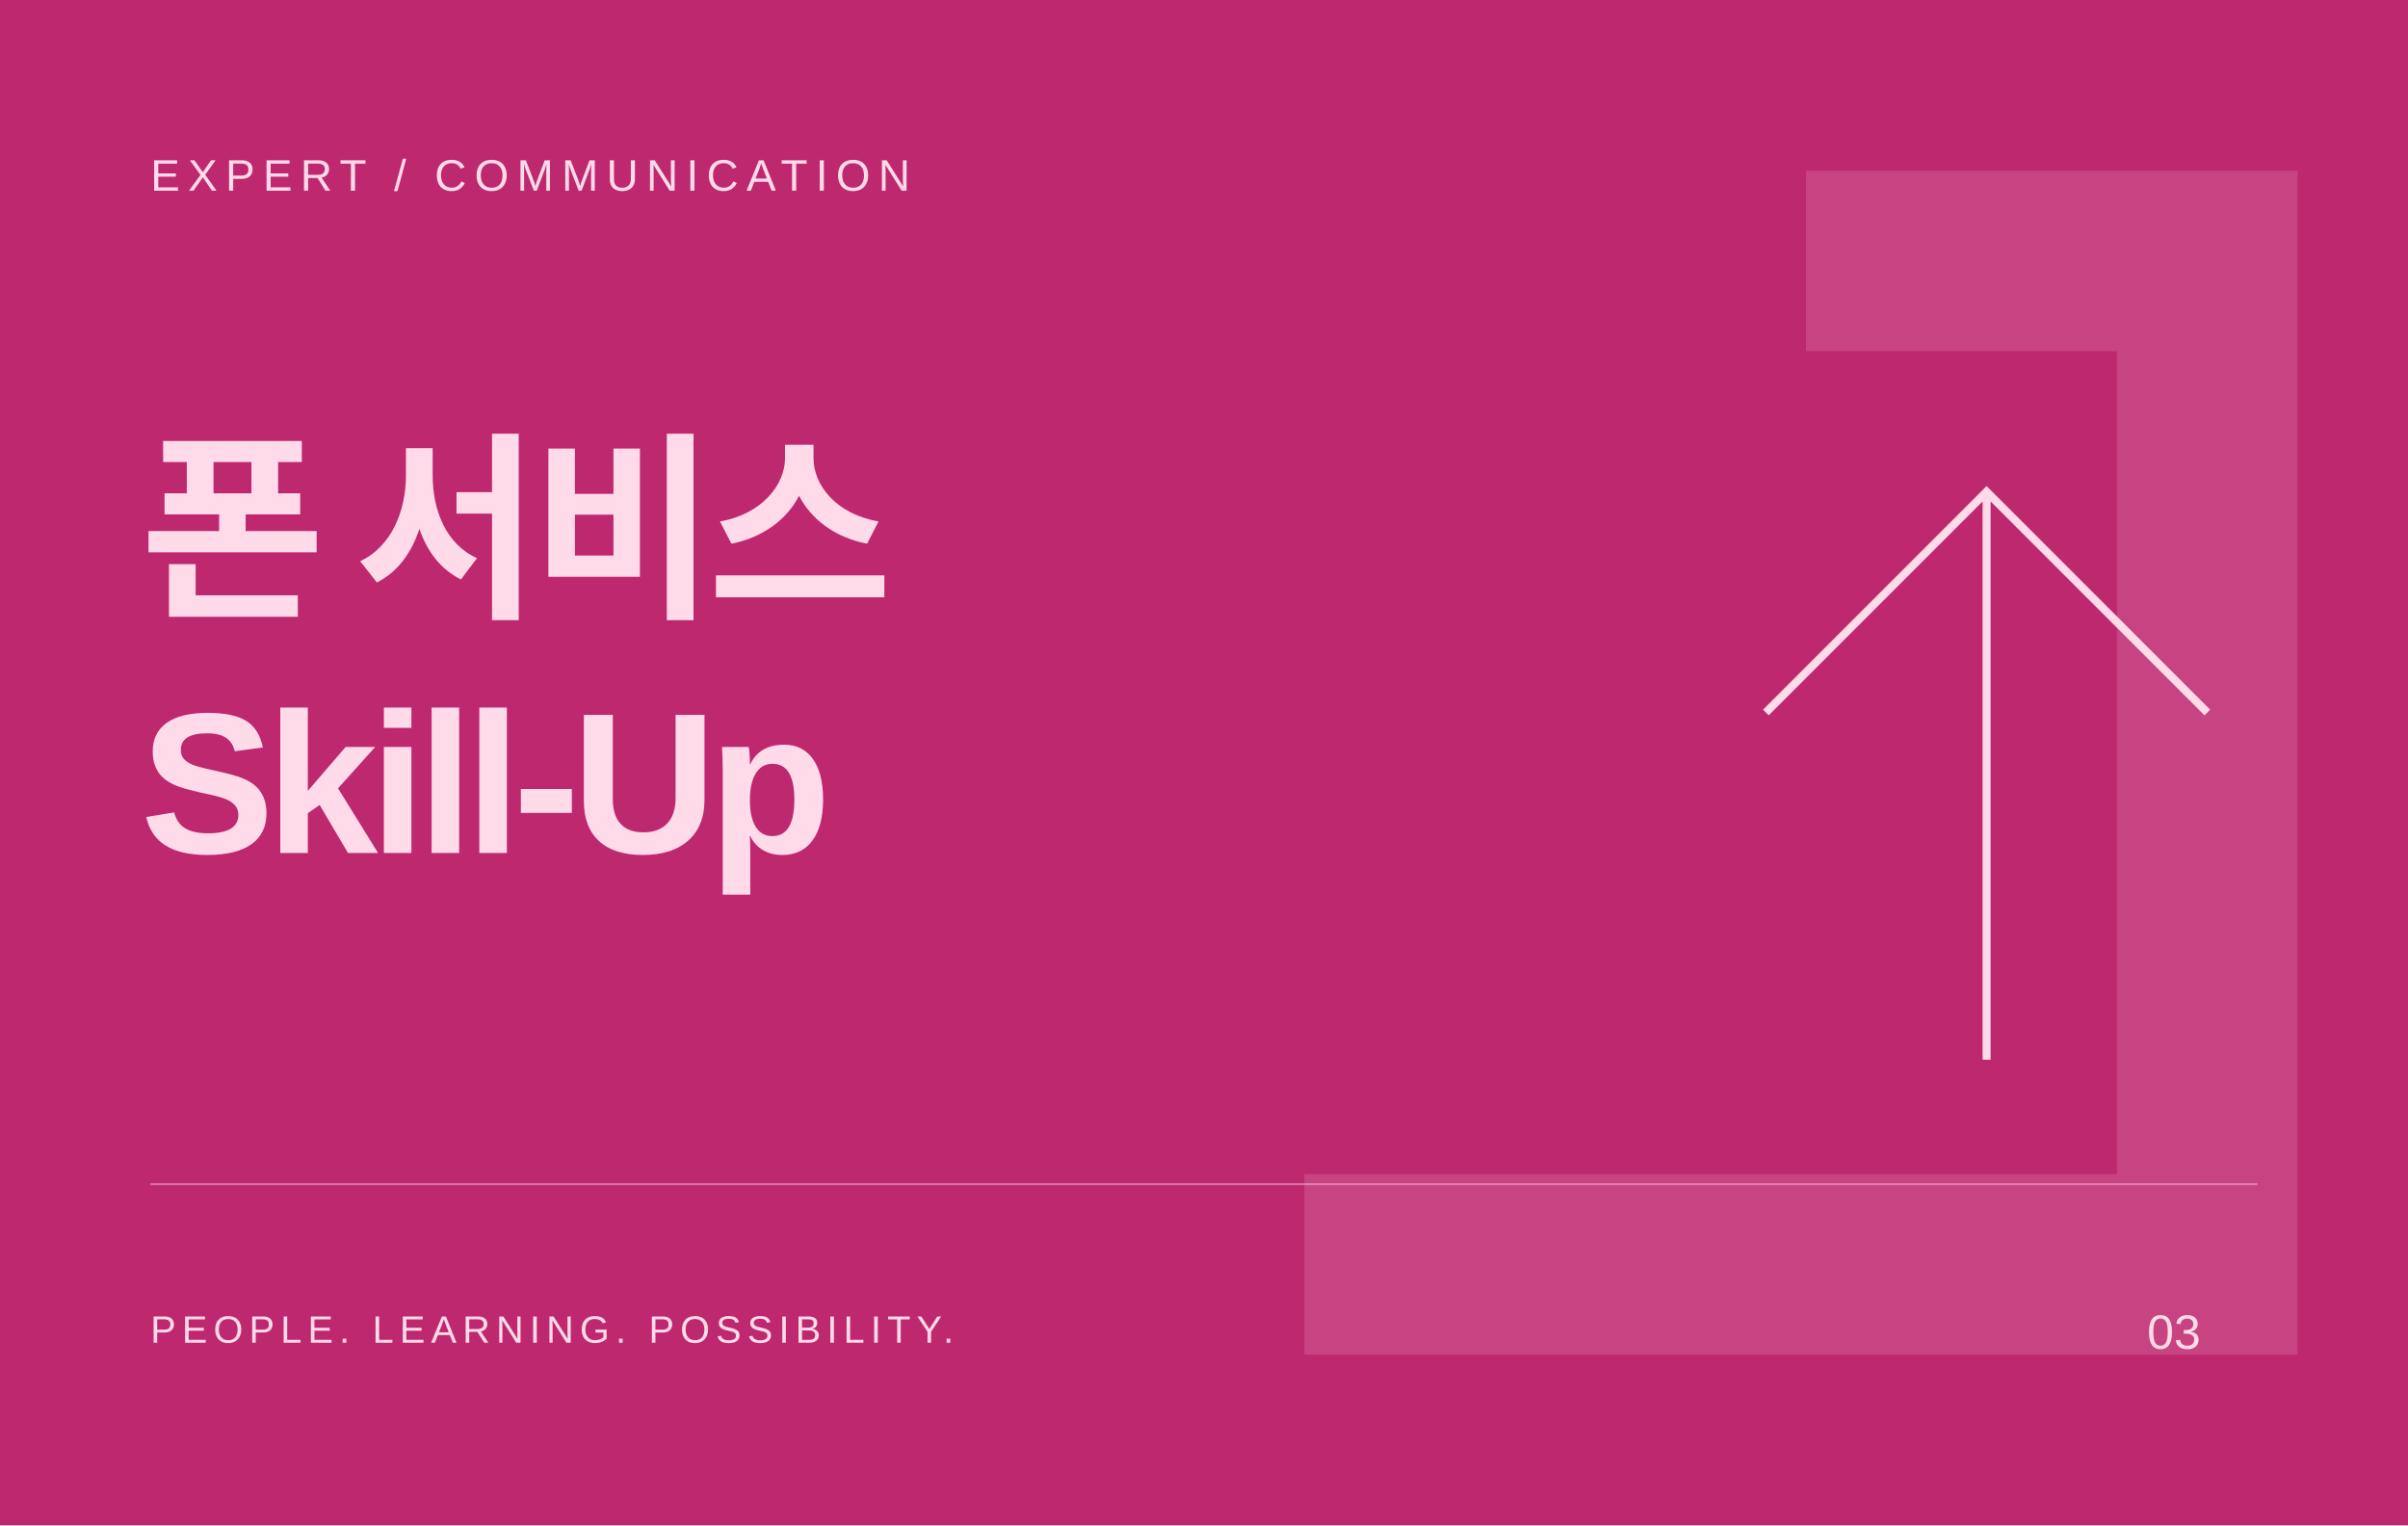
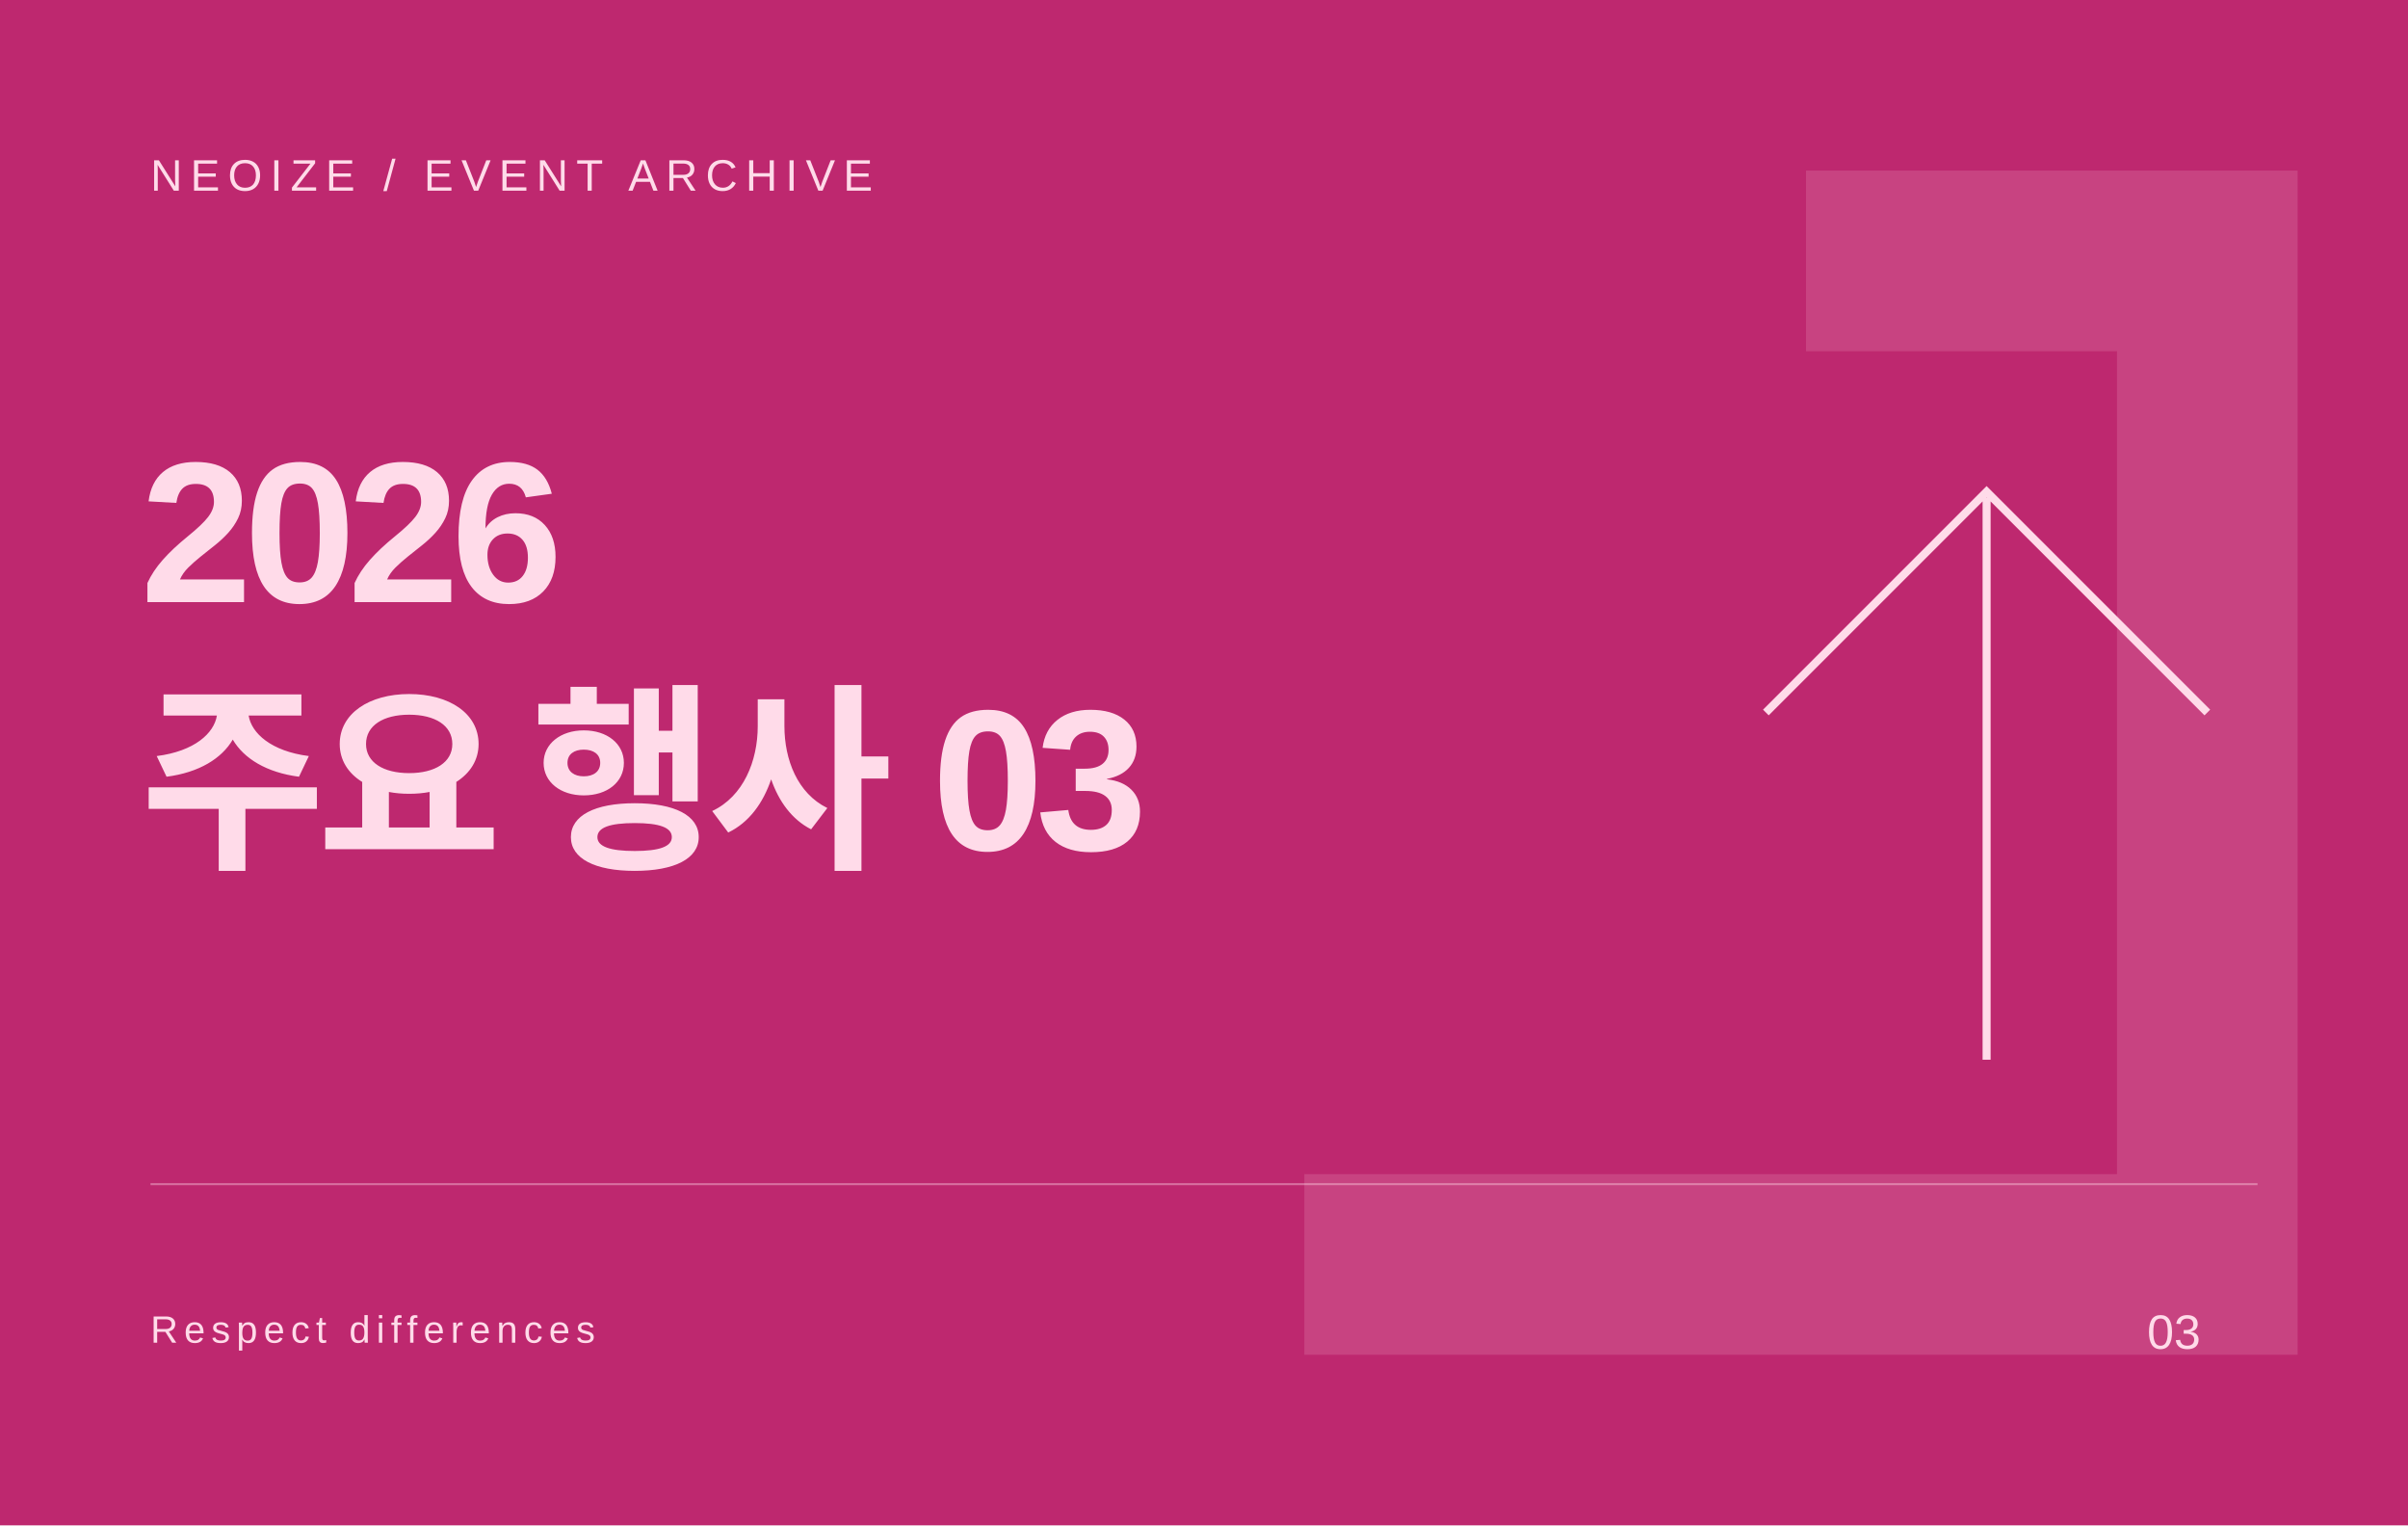
<svg xmlns="http://www.w3.org/2000/svg" width="1200" height="760" viewBox="0 0 1200 760">
  <rect width="1200" height="760" fill="#be286f" />
  <path d="M900 130h200v500H650" fill="none" stroke="#ffdbe9" opacity=".15" stroke-width="90" />
  <path d="M880 355l110-110 110 110M990 248v280" fill="none" stroke="#ffdbe9" stroke-width="4" />
-   <text x="75" y="95" fill="#ffdbe9" font-family="Arial,sans-serif" font-size="22" letter-spacing="4">EXPERT / COMMUNICATION</text>
-   <text x="70" y="300" fill="#ffdbe9" font-family="Arial,Malgun Gothic,sans-serif" font-size="100" font-weight="700" letter-spacing="-4">폰 서비스</text>
-   <text x="70" y="425" fill="#ffdbe9" font-family="Arial,Malgun Gothic,sans-serif" font-size="100" font-weight="700" letter-spacing="-4">Skill-Up</text>
+   <text x="75" y="95" fill="#ffdbe9" font-family="Arial,sans-serif" font-size="22" letter-spacing="4">NEOIZE / EVENT ARCHIVE</text>
+   <text x="70" y="300" fill="#ffdbe9" font-family="Arial,Malgun Gothic,sans-serif" font-size="100" font-weight="700" letter-spacing="-4">2026</text>
+   <text x="70" y="425" fill="#ffdbe9" font-family="Arial,Malgun Gothic,sans-serif" font-size="100" font-weight="700" letter-spacing="-4">주요 행사 03</text>
  <path d="M75 590h1050" stroke="#ffdbe9" opacity=".4" />
-   <text x="75" y="669" fill="#ffdbe9" font-family="Arial,sans-serif" font-size="19" letter-spacing="3">PEOPLE. LEARNING. POSSIBILITY.</text>
+   <text x="75" y="669" fill="#ffdbe9" font-family="Arial,sans-serif" font-size="19" letter-spacing="3">Respect differences</text>
  <text x="1070" y="672" fill="#ffdbe9" font-family="Arial,sans-serif" font-size="24">03</text>
</svg>
